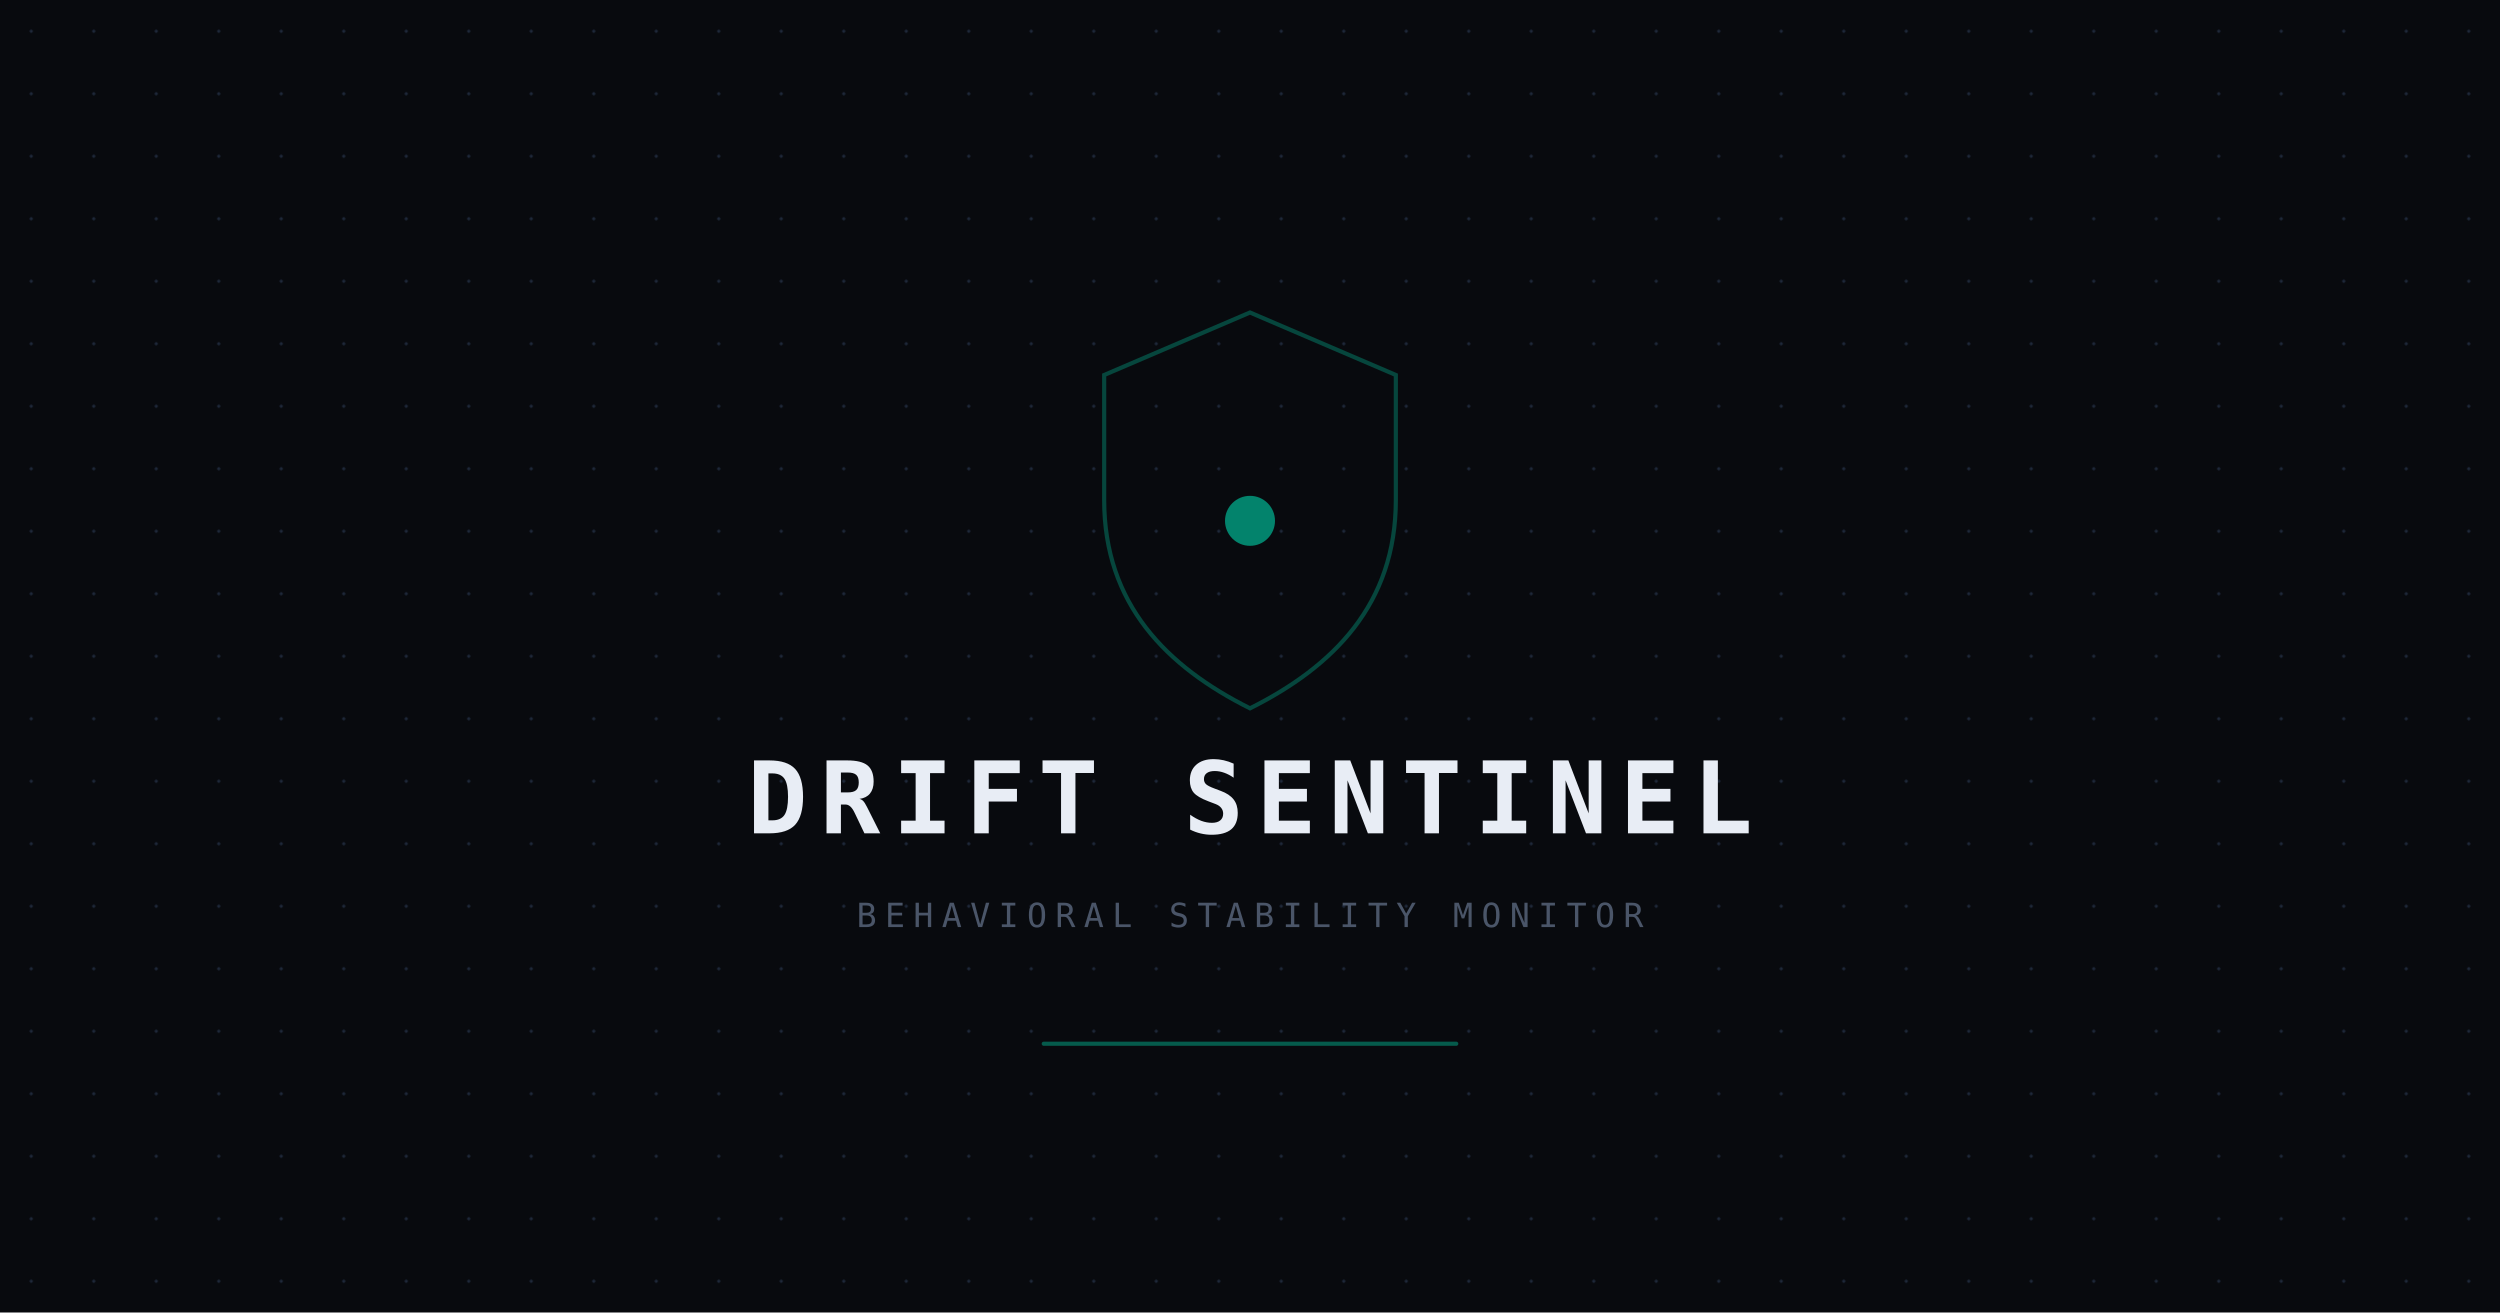
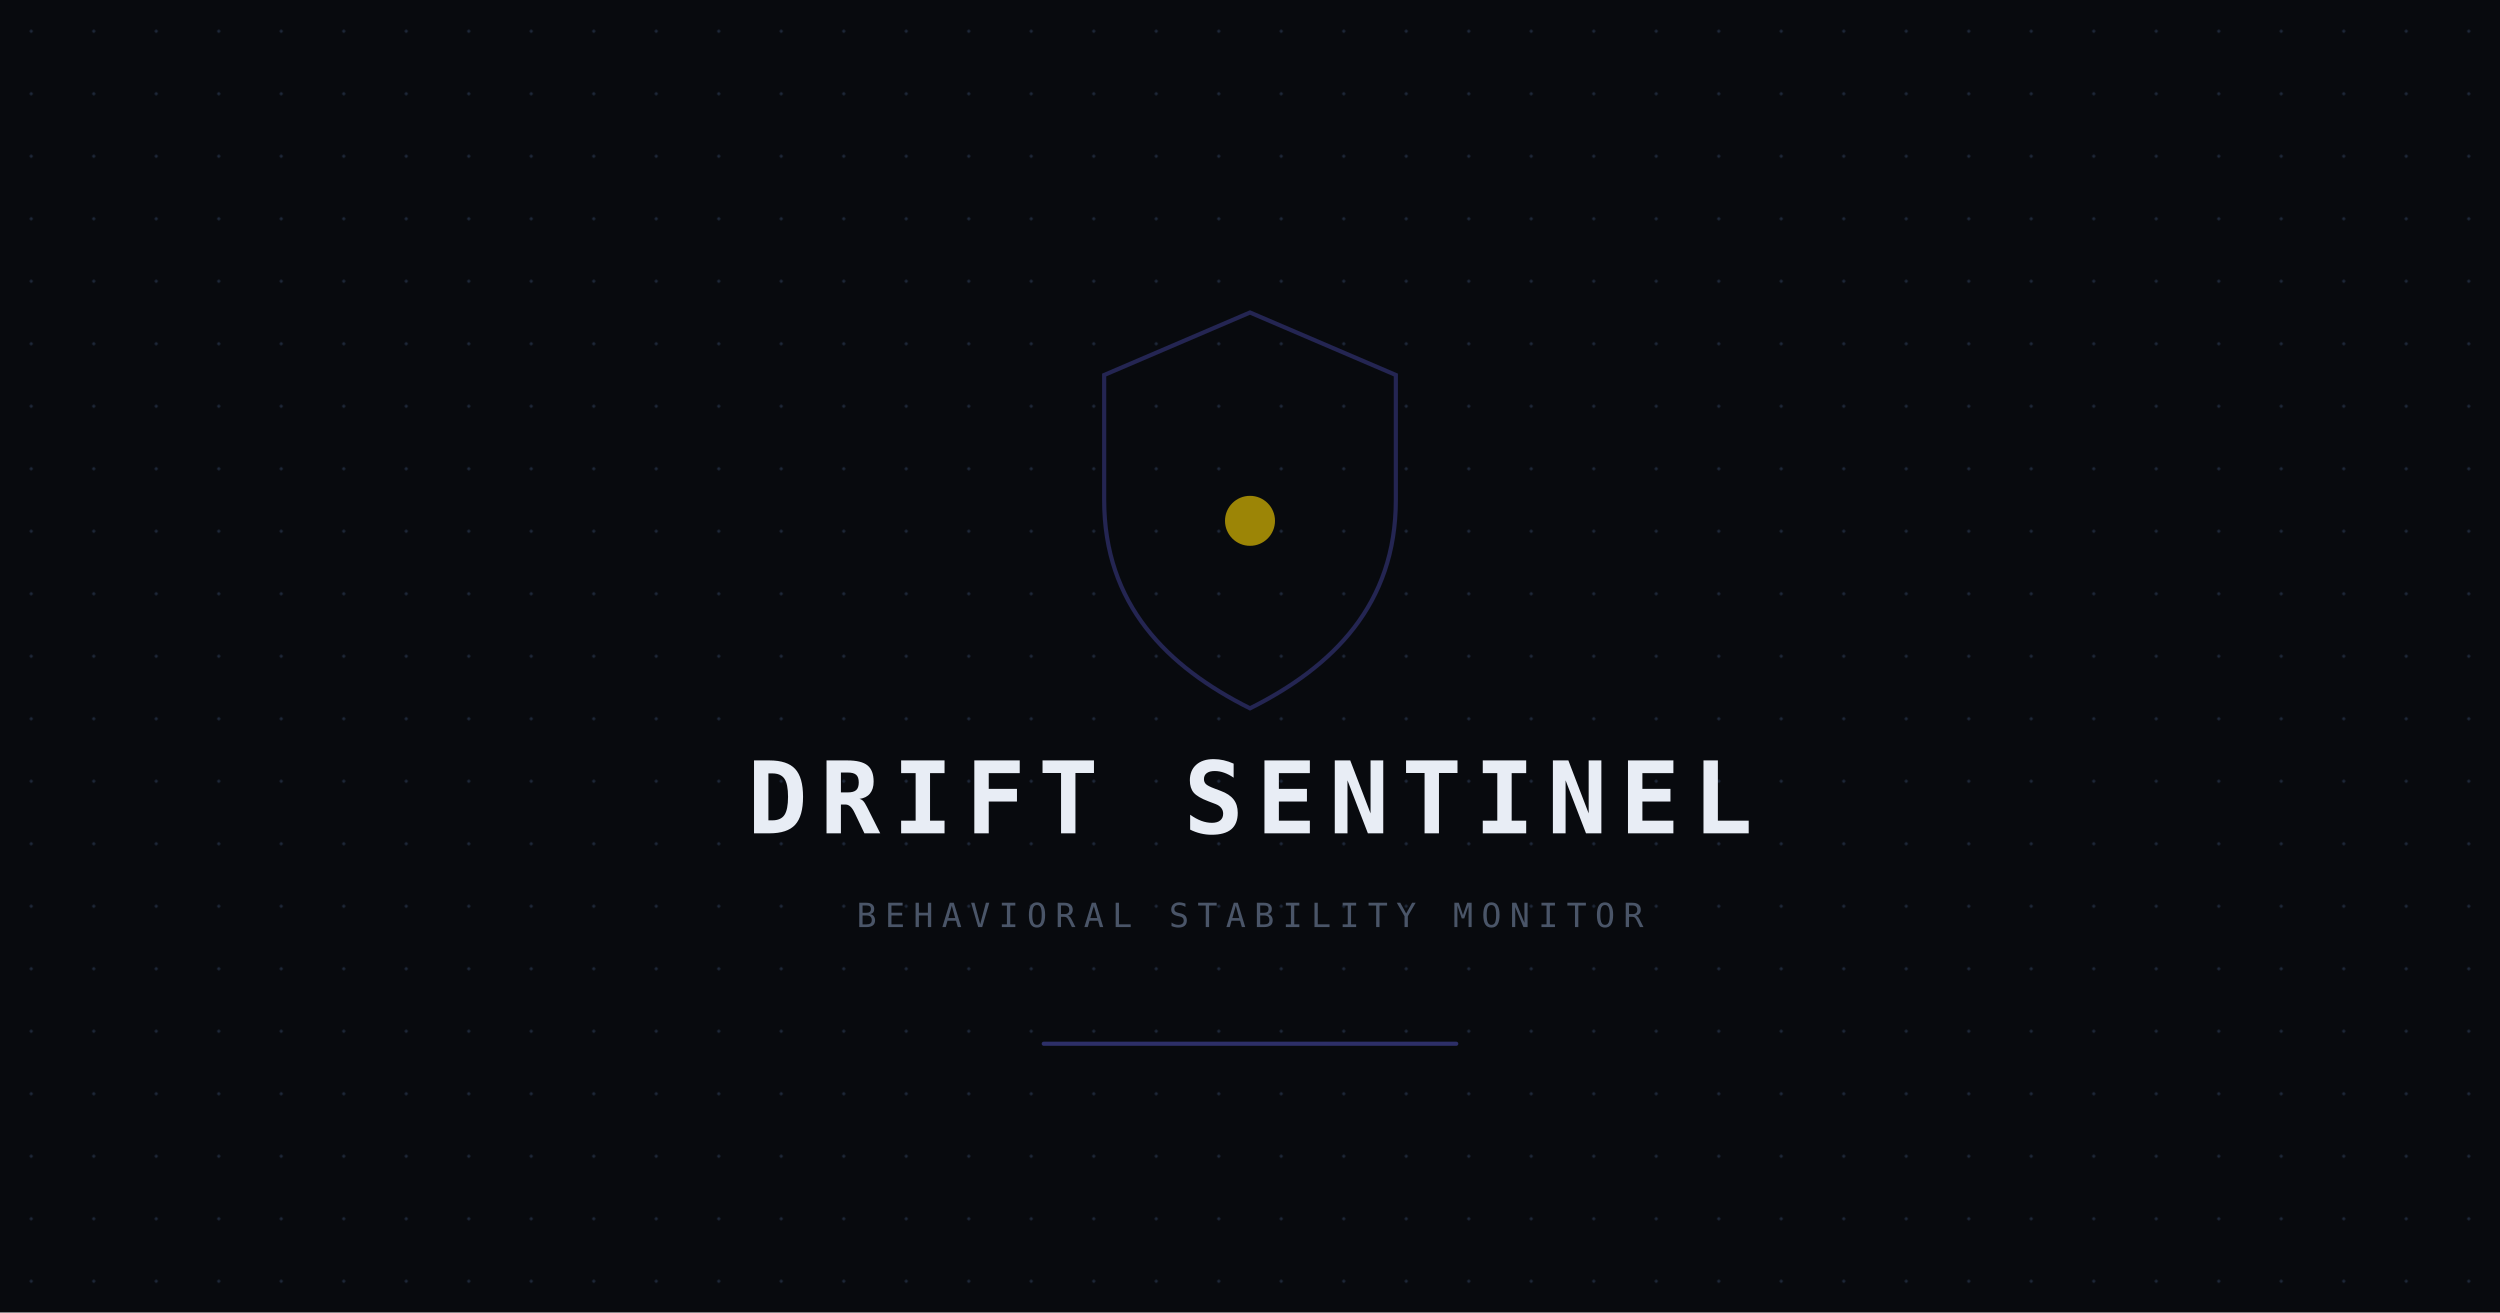
<svg xmlns="http://www.w3.org/2000/svg" width="1200" height="630" viewBox="0 0 1200 630">
  <rect width="1200" height="630" fill="#080A0E" />
  <pattern id="dots" x="0" y="0" width="30" height="30" patternUnits="userSpaceOnUse">
    <circle cx="15" cy="15" r="0.8" fill="#1C2535" />
  </pattern>
  <rect width="1200" height="630" fill="url(#dots)" />
  <g transform="translate(520, 140)">
-     <path d="M80 10 L150 40 V100 C150 150 120 180 80 200 C40 180 10 150 10 100 V40 Z" fill="none" stroke="#00D4AA" stroke-width="2" opacity="0.3" />
-     <circle cx="80" cy="110" r="12" fill="#00D4AA" opacity="0.6" />
+     <path d="M80 10 L150 40 V100 C150 150 120 180 80 200 C40 180 10 150 10 100 V40 Z" fill="none" stroke="#6366F1" stroke-width="2" opacity="0.3" />
+     <circle cx="80" cy="110" r="12" fill="#FFD700" opacity="0.6" />
  </g>
  <text x="600" y="400" text-anchor="middle" font-family="monospace" font-size="48" font-weight="700" fill="#E8EDF5" letter-spacing="6">DRIFT SENTINEL</text>
  <text x="600" y="445" text-anchor="middle" font-family="monospace" font-size="16" fill="#4A5568" letter-spacing="4">BEHAVIORAL STABILITY MONITOR</text>
-   <rect x="500" y="500" width="200" height="2" rx="1" fill="#00D4AA" opacity="0.4" />
+   <rect x="500" y="500" width="200" height="2" rx="1" fill="#6366F1" opacity="0.4" />
</svg>
